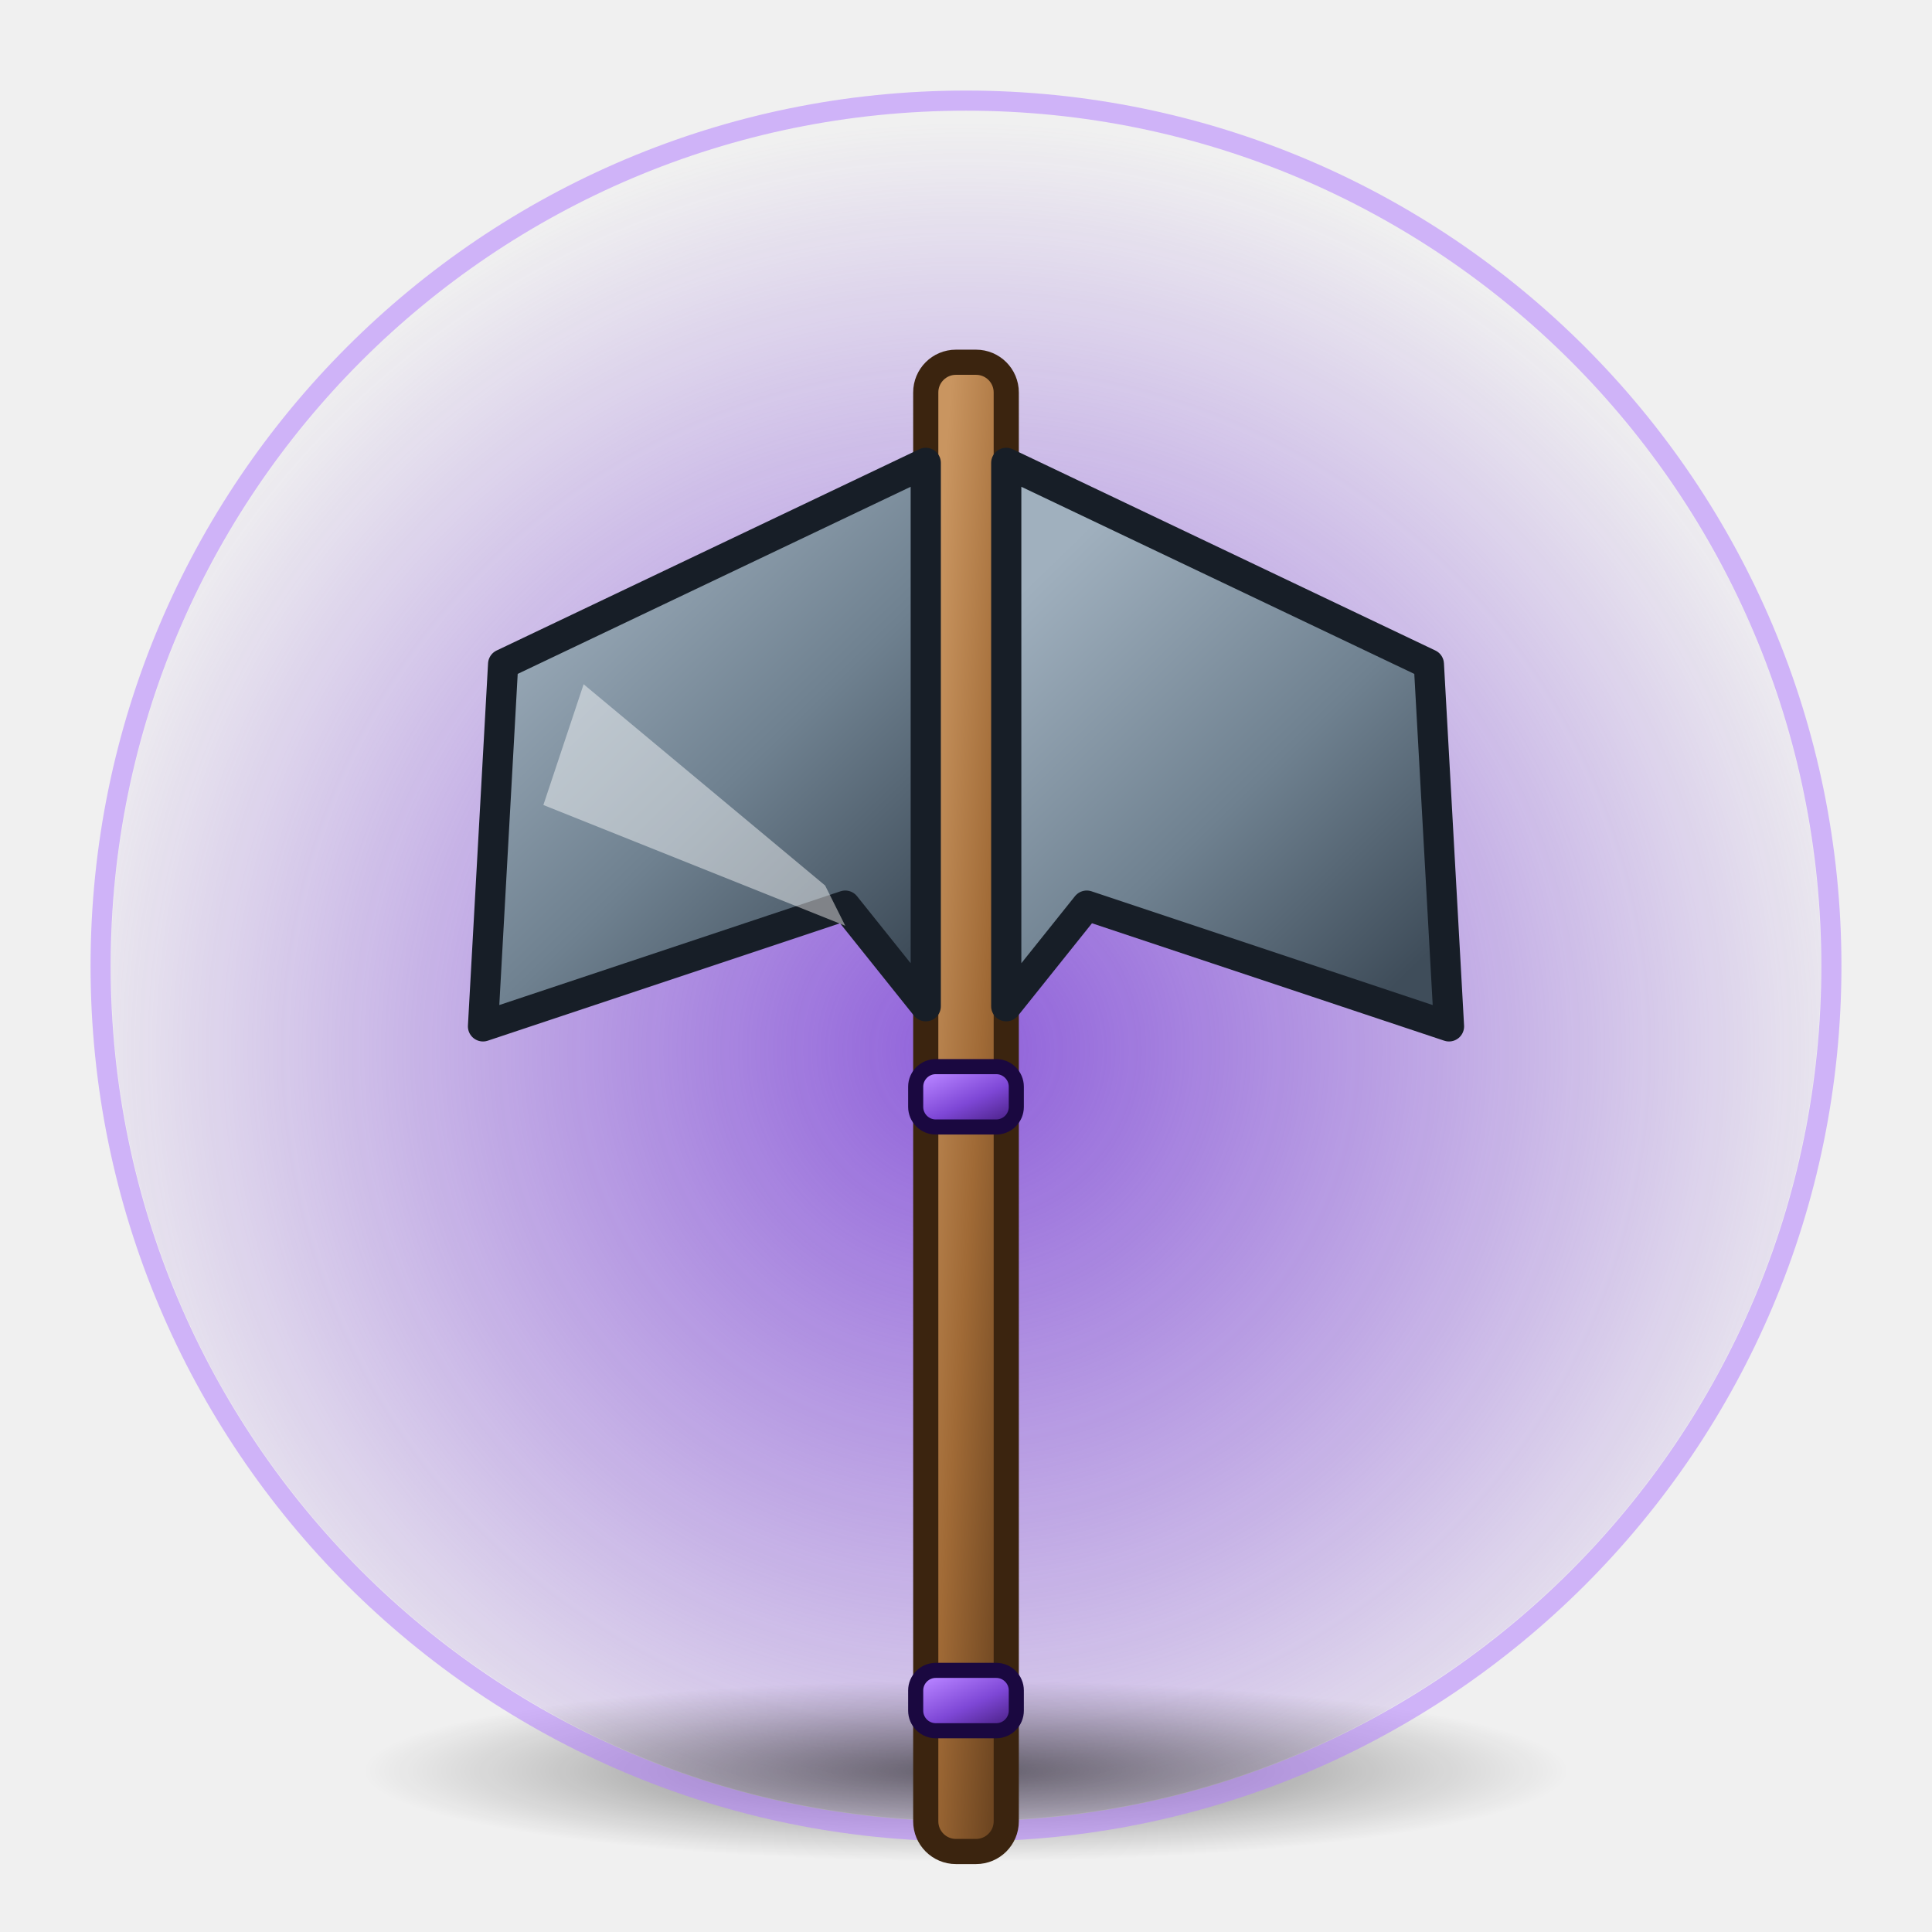
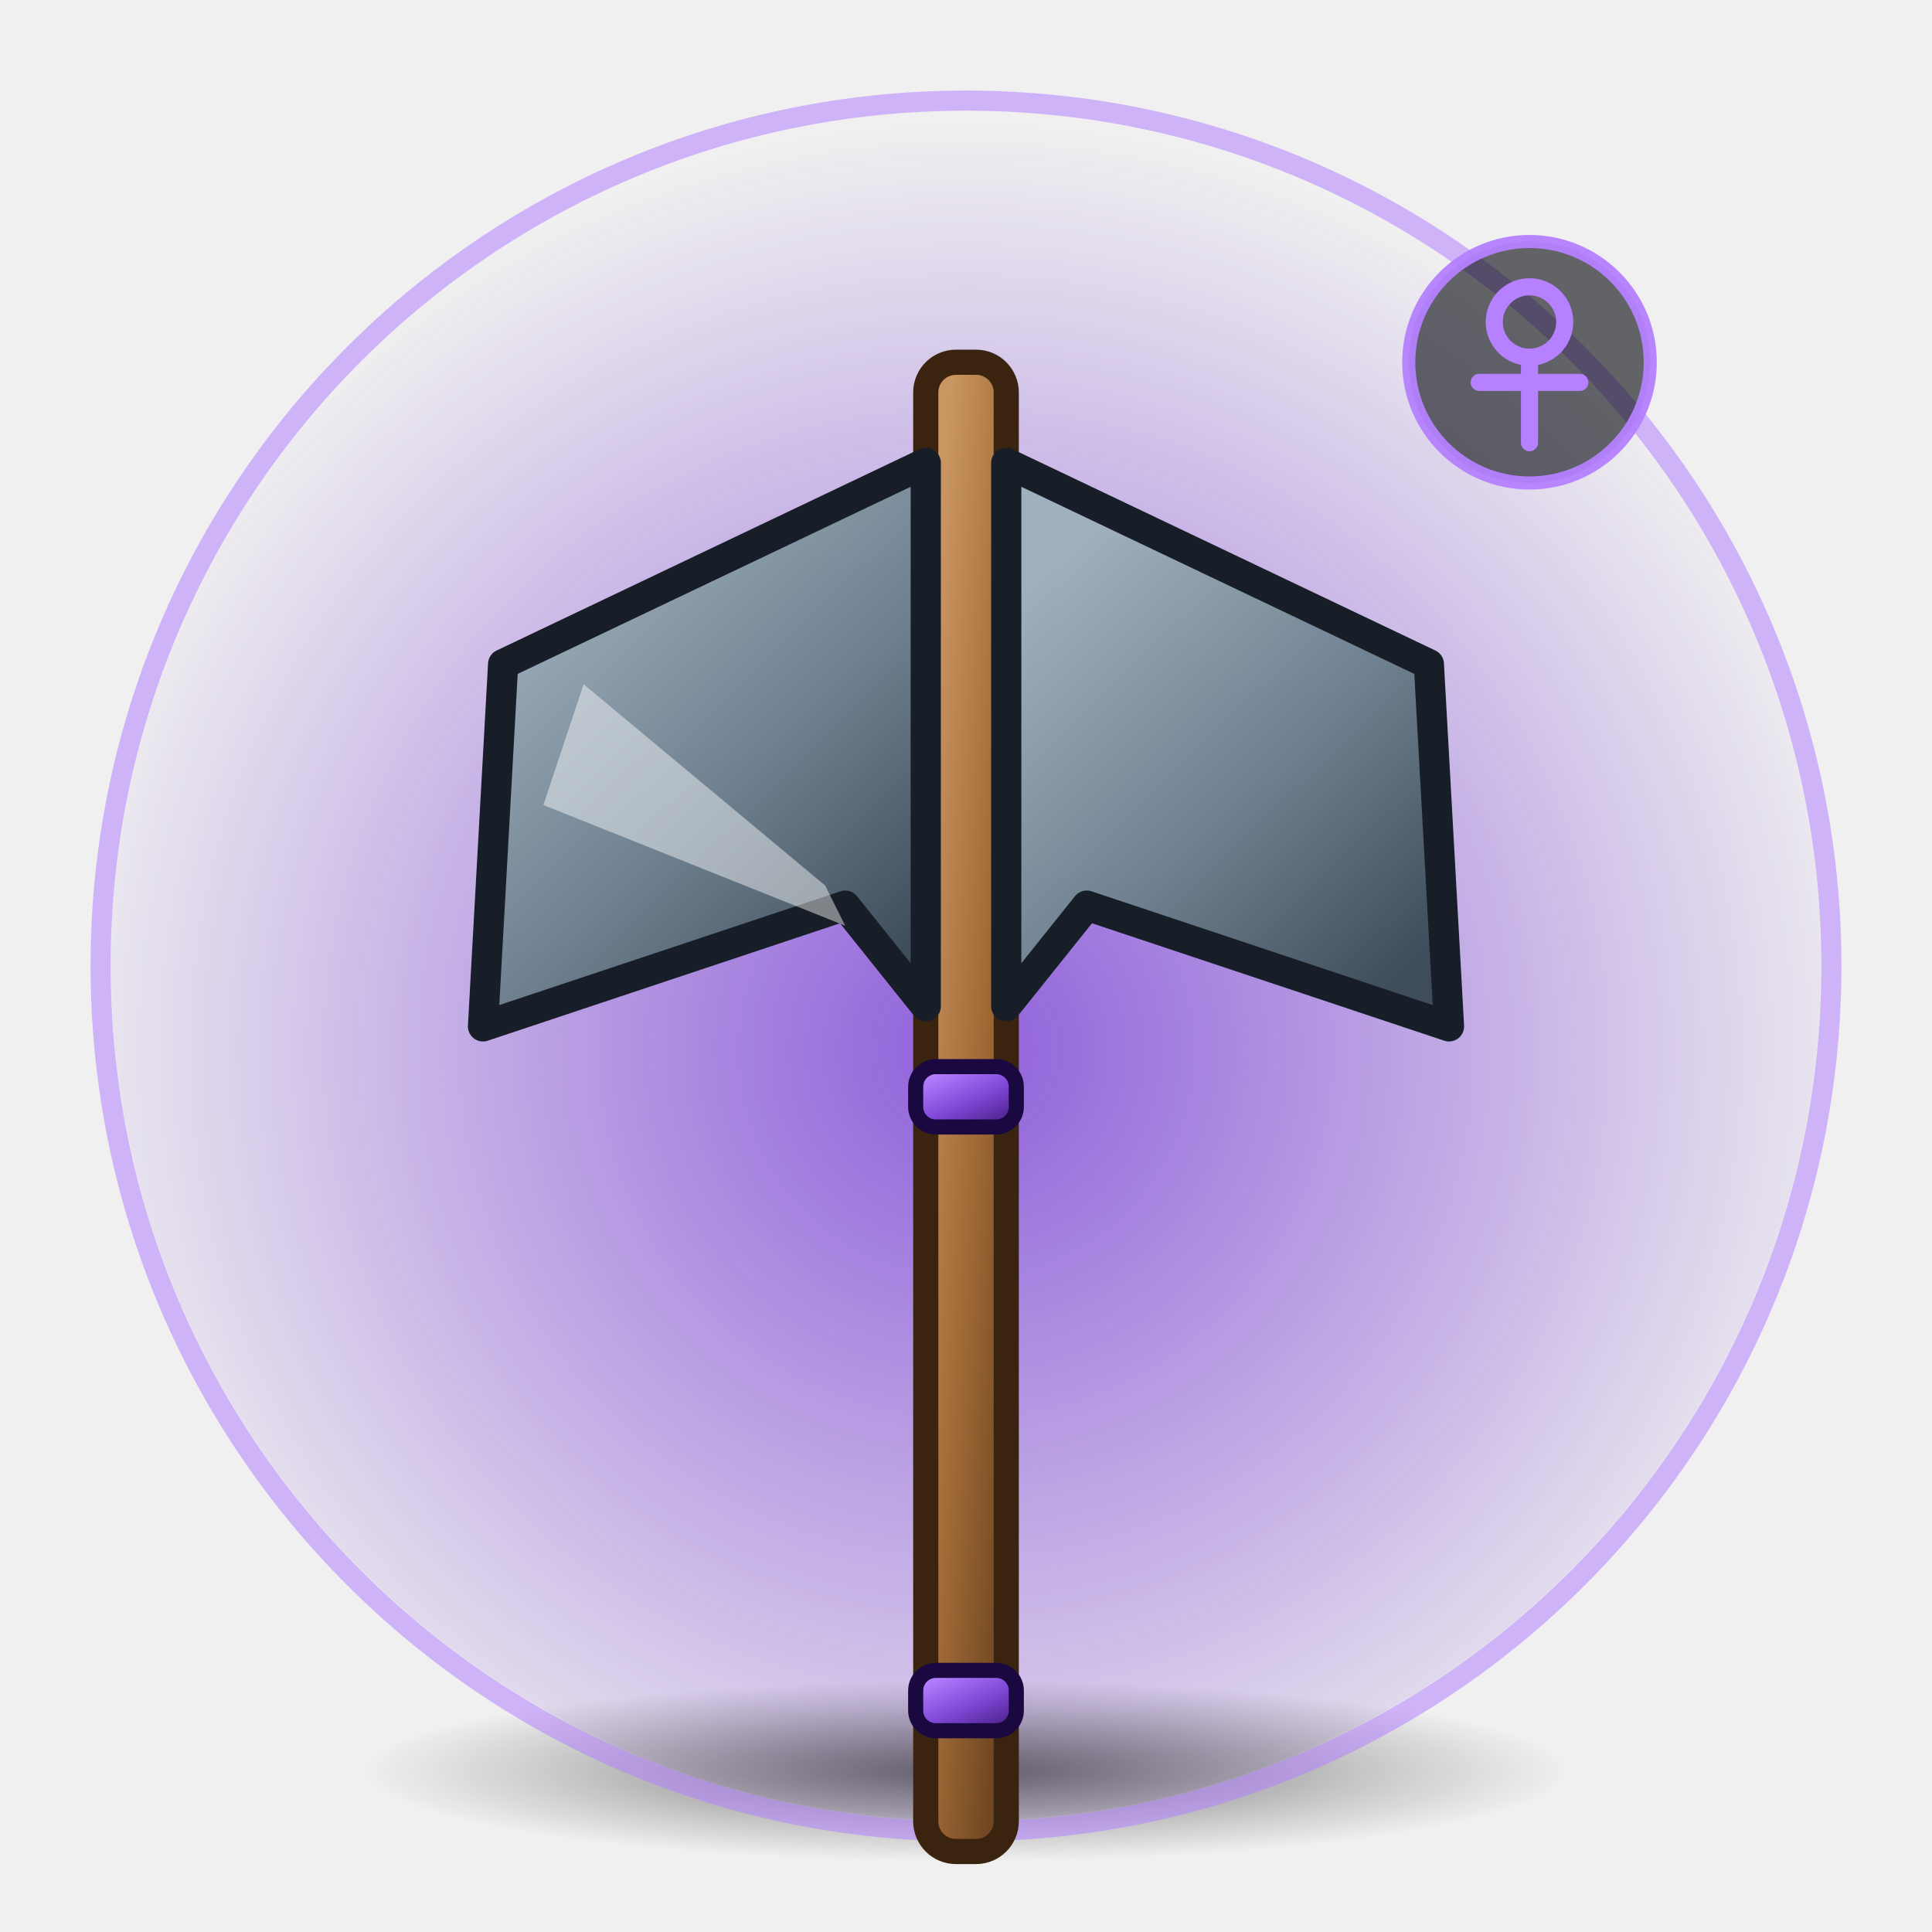
<svg xmlns="http://www.w3.org/2000/svg" viewBox="0 0 192 192" width="192" height="192" shape-rendering="geometricPrecision">
  <defs>
    <filter id="gk-shadow-soft" x="-30%" y="-30%" width="160%" height="160%">
      <feGaussianBlur in="SourceAlpha" stdDeviation="3" />
      <feOffset dx="0" dy="3" result="b" />
      <feComponentTransfer>
        <feFuncA type="linear" slope="0.55" />
      </feComponentTransfer>
      <feMerge>
        <feMergeNode />
        <feMergeNode in="SourceGraphic" />
      </feMerge>
    </filter>
    <filter id="gk-bevel" x="-10%" y="-10%" width="120%" height="120%">
      <feGaussianBlur in="SourceAlpha" stdDeviation="2" result="blur" />
      <feSpecularLighting in="blur" surfaceScale="3" specularConstant="0.6" specularExponent="20" lighting-color="#ffffff" result="spec">
        <feDistantLight azimuth="135" elevation="55" />
      </feSpecularLighting>
      <feComposite in="spec" in2="SourceAlpha" operator="in" result="specMasked" />
      <feComposite in="SourceGraphic" in2="specMasked" operator="arithmetic" k1="0" k2="1" k3="1" k4="0" />
    </filter>
    <linearGradient id="gk-gloss" x1="0" y1="0" x2="0.7" y2="0.9">
      <stop offset="0" stop-color="#FFFFFF" stop-opacity="0.85" />
      <stop offset="0.55" stop-color="#FFFFFF" stop-opacity="0.18" />
      <stop offset="1" stop-color="#FFFFFF" stop-opacity="0" />
    </linearGradient>
    <radialGradient id="gk-contact-shadow" cx="0.5" cy="0.5" r="0.5">
      <stop offset="0" stop-color="#000000" stop-opacity="0.55" />
      <stop offset="0.7" stop-color="#000000" stop-opacity="0.15" />
      <stop offset="1" stop-color="#000000" stop-opacity="0" />
    </radialGradient>
    <linearGradient id="gk-grad-wood" x1="0.2" y1="0.1" x2="0.85" y2="0.95">
      <stop offset="0" stop-color="#C99560" />
      <stop offset="0.55" stop-color="#A06A36" />
      <stop offset="1" stop-color="#6E4621" />
    </linearGradient>
    <radialGradient id="gk-rgrad-wood" cx="0.35" cy="0.25" r="0.85">
      <stop offset="0" stop-color="#C99560" />
      <stop offset="0.55" stop-color="#A06A36" />
      <stop offset="1" stop-color="#6E4621" />
    </radialGradient>
    <linearGradient id="gk-grad-stone" x1="0.2" y1="0.1" x2="0.85" y2="0.95">
      <stop offset="0" stop-color="#C9CCD4" />
      <stop offset="0.55" stop-color="#9298A4" />
      <stop offset="1" stop-color="#5E6471" />
    </linearGradient>
    <radialGradient id="gk-rgrad-stone" cx="0.35" cy="0.25" r="0.85">
      <stop offset="0" stop-color="#C9CCD4" />
      <stop offset="0.55" stop-color="#9298A4" />
      <stop offset="1" stop-color="#5E6471" />
    </radialGradient>
    <linearGradient id="gk-grad-brick" x1="0.2" y1="0.1" x2="0.85" y2="0.95">
      <stop offset="0" stop-color="#CE684D" />
      <stop offset="0.55" stop-color="#9C4231" />
      <stop offset="1" stop-color="#6A2618" />
    </linearGradient>
    <radialGradient id="gk-rgrad-brick" cx="0.35" cy="0.25" r="0.85">
      <stop offset="0" stop-color="#CE684D" />
      <stop offset="0.55" stop-color="#9C4231" />
      <stop offset="1" stop-color="#6A2618" />
    </radialGradient>
    <linearGradient id="gk-grad-thatch" x1="0.2" y1="0.1" x2="0.85" y2="0.95">
      <stop offset="0" stop-color="#E3B563" />
      <stop offset="0.55" stop-color="#B0832F" />
      <stop offset="1" stop-color="#79581B" />
    </linearGradient>
    <radialGradient id="gk-rgrad-thatch" cx="0.35" cy="0.25" r="0.85">
      <stop offset="0" stop-color="#E3B563" />
      <stop offset="0.55" stop-color="#B0832F" />
      <stop offset="1" stop-color="#79581B" />
    </radialGradient>
    <linearGradient id="gk-grad-steel" x1="0.2" y1="0.1" x2="0.85" y2="0.95">
      <stop offset="0" stop-color="#A0B0BE" />
      <stop offset="0.55" stop-color="#6F8190" />
      <stop offset="1" stop-color="#3F4D5A" />
    </linearGradient>
    <radialGradient id="gk-rgrad-steel" cx="0.35" cy="0.25" r="0.85">
      <stop offset="0" stop-color="#A0B0BE" />
      <stop offset="0.55" stop-color="#6F8190" />
      <stop offset="1" stop-color="#3F4D5A" />
    </radialGradient>
    <linearGradient id="gk-grad-iron" x1="0.2" y1="0.1" x2="0.85" y2="0.95">
      <stop offset="0" stop-color="#6B7080" />
      <stop offset="0.55" stop-color="#43485A" />
      <stop offset="1" stop-color="#21253A" />
    </linearGradient>
    <radialGradient id="gk-rgrad-iron" cx="0.35" cy="0.25" r="0.85">
      <stop offset="0" stop-color="#6B7080" />
      <stop offset="0.55" stop-color="#43485A" />
      <stop offset="1" stop-color="#21253A" />
    </radialGradient>
    <linearGradient id="gk-grad-copper" x1="0.2" y1="0.1" x2="0.85" y2="0.95">
      <stop offset="0" stop-color="#E2A172" />
      <stop offset="0.55" stop-color="#B36839" />
      <stop offset="1" stop-color="#7A3F1B" />
    </linearGradient>
    <radialGradient id="gk-rgrad-copper" cx="0.35" cy="0.25" r="0.85">
      <stop offset="0" stop-color="#E2A172" />
      <stop offset="0.55" stop-color="#B36839" />
      <stop offset="1" stop-color="#7A3F1B" />
    </radialGradient>
    <linearGradient id="gk-grad-gold" x1="0.2" y1="0.1" x2="0.85" y2="0.95">
      <stop offset="0" stop-color="#FFD970" />
      <stop offset="0.55" stop-color="#E5AC1F" />
      <stop offset="1" stop-color="#9F7505" />
    </linearGradient>
    <radialGradient id="gk-rgrad-gold" cx="0.35" cy="0.25" r="0.85">
      <stop offset="0" stop-color="#FFD970" />
      <stop offset="0.55" stop-color="#E5AC1F" />
      <stop offset="1" stop-color="#9F7505" />
    </radialGradient>
    <linearGradient id="gk-grad-ruby" x1="0.2" y1="0.1" x2="0.85" y2="0.95">
      <stop offset="0" stop-color="#FF7A8C" />
      <stop offset="0.55" stop-color="#D62E48" />
      <stop offset="1" stop-color="#8C1428" />
    </linearGradient>
    <radialGradient id="gk-rgrad-ruby" cx="0.35" cy="0.25" r="0.85">
      <stop offset="0" stop-color="#FF7A8C" />
      <stop offset="0.55" stop-color="#D62E48" />
      <stop offset="1" stop-color="#8C1428" />
    </radialGradient>
    <linearGradient id="gk-grad-emerald" x1="0.2" y1="0.1" x2="0.85" y2="0.95">
      <stop offset="0" stop-color="#5BDD96" />
      <stop offset="0.55" stop-color="#1FA561" />
      <stop offset="1" stop-color="#0E6C3D" />
    </linearGradient>
    <radialGradient id="gk-rgrad-emerald" cx="0.35" cy="0.25" r="0.85">
      <stop offset="0" stop-color="#5BDD96" />
      <stop offset="0.55" stop-color="#1FA561" />
      <stop offset="1" stop-color="#0E6C3D" />
    </radialGradient>
    <linearGradient id="gk-grad-sapphire" x1="0.2" y1="0.1" x2="0.85" y2="0.95">
      <stop offset="0" stop-color="#5A9EF7" />
      <stop offset="0.55" stop-color="#235FCB" />
      <stop offset="1" stop-color="#103480" />
    </linearGradient>
    <radialGradient id="gk-rgrad-sapphire" cx="0.35" cy="0.25" r="0.85">
      <stop offset="0" stop-color="#5A9EF7" />
      <stop offset="0.55" stop-color="#235FCB" />
      <stop offset="1" stop-color="#103480" />
    </radialGradient>
    <linearGradient id="gk-grad-amethyst" x1="0.2" y1="0.1" x2="0.85" y2="0.95">
      <stop offset="0" stop-color="#B581FF" />
      <stop offset="0.55" stop-color="#7E47D6" />
      <stop offset="1" stop-color="#4C2289" />
    </linearGradient>
    <radialGradient id="gk-rgrad-amethyst" cx="0.35" cy="0.25" r="0.85">
      <stop offset="0" stop-color="#B581FF" />
      <stop offset="0.55" stop-color="#7E47D6" />
      <stop offset="1" stop-color="#4C2289" />
    </radialGradient>
    <linearGradient id="gk-grad-leaf" x1="0.2" y1="0.1" x2="0.85" y2="0.95">
      <stop offset="0" stop-color="#7BD15A" />
      <stop offset="0.55" stop-color="#3D9226" />
      <stop offset="1" stop-color="#1F5712" />
    </linearGradient>
    <radialGradient id="gk-rgrad-leaf" cx="0.35" cy="0.25" r="0.85">
      <stop offset="0" stop-color="#7BD15A" />
      <stop offset="0.55" stop-color="#3D9226" />
      <stop offset="1" stop-color="#1F5712" />
    </radialGradient>
    <linearGradient id="gk-grad-sky" x1="0.2" y1="0.1" x2="0.85" y2="0.95">
      <stop offset="0" stop-color="#A8D9FF" />
      <stop offset="0.55" stop-color="#5FA8E8" />
      <stop offset="1" stop-color="#2C6BB0" />
    </linearGradient>
    <radialGradient id="gk-rgrad-sky" cx="0.35" cy="0.25" r="0.85">
      <stop offset="0" stop-color="#A8D9FF" />
      <stop offset="0.55" stop-color="#5FA8E8" />
      <stop offset="1" stop-color="#2C6BB0" />
    </radialGradient>
    <linearGradient id="gk-grad-dark" x1="0.2" y1="0.1" x2="0.85" y2="0.95">
      <stop offset="0" stop-color="#3A4250" />
      <stop offset="0.55" stop-color="#222937" />
      <stop offset="1" stop-color="#10141C" />
    </linearGradient>
    <radialGradient id="gk-rgrad-dark" cx="0.35" cy="0.25" r="0.85">
      <stop offset="0" stop-color="#3A4250" />
      <stop offset="0.55" stop-color="#222937" />
      <stop offset="1" stop-color="#10141C" />
    </radialGradient>
    <linearGradient id="gk-grad-cream" x1="0.2" y1="0.1" x2="0.85" y2="0.95">
      <stop offset="0" stop-color="#FFF6D8" />
      <stop offset="0.55" stop-color="#F1DDA4" />
      <stop offset="1" stop-color="#B19D6E" />
    </linearGradient>
    <radialGradient id="gk-rgrad-cream" cx="0.35" cy="0.25" r="0.85">
      <stop offset="0" stop-color="#FFF6D8" />
      <stop offset="0.55" stop-color="#F1DDA4" />
      <stop offset="1" stop-color="#B19D6E" />
    </radialGradient>
    <radialGradient id="gk-rarity-common" cx="0.5" cy="0.55" r="0.55">
      <stop offset="0" stop-color="#9298A4" stop-opacity="0.85" />
      <stop offset="0.6" stop-color="#9298A4" stop-opacity="0.35" />
      <stop offset="1" stop-color="#9298A4" stop-opacity="0" />
    </radialGradient>
    <radialGradient id="gk-rarity-uncommon" cx="0.5" cy="0.55" r="0.55">
      <stop offset="0" stop-color="#3D9226" stop-opacity="0.85" />
      <stop offset="0.6" stop-color="#3D9226" stop-opacity="0.35" />
      <stop offset="1" stop-color="#3D9226" stop-opacity="0" />
    </radialGradient>
    <radialGradient id="gk-rarity-rare" cx="0.5" cy="0.55" r="0.55">
      <stop offset="0" stop-color="#235FCB" stop-opacity="0.85" />
      <stop offset="0.6" stop-color="#235FCB" stop-opacity="0.35" />
      <stop offset="1" stop-color="#235FCB" stop-opacity="0" />
    </radialGradient>
    <radialGradient id="gk-rarity-epic" cx="0.5" cy="0.55" r="0.55">
      <stop offset="0" stop-color="#7E47D6" stop-opacity="0.85" />
      <stop offset="0.6" stop-color="#7E47D6" stop-opacity="0.35" />
      <stop offset="1" stop-color="#7E47D6" stop-opacity="0" />
    </radialGradient>
    <radialGradient id="gk-rarity-legendary" cx="0.5" cy="0.55" r="0.55">
      <stop offset="0" stop-color="#E5AC1F" stop-opacity="0.85" />
      <stop offset="0.6" stop-color="#E5AC1F" stop-opacity="0.35" />
      <stop offset="1" stop-color="#E5AC1F" stop-opacity="0" />
    </radialGradient>
    <radialGradient id="gk-rarity-mythic" cx="0.5" cy="0.55" r="0.55">
      <stop offset="0" stop-color="#D62E48" stop-opacity="0.85" />
      <stop offset="0.6" stop-color="#D62E48" stop-opacity="0.35" />
      <stop offset="1" stop-color="#D62E48" stop-opacity="0" />
    </radialGradient>
  </defs>
  <ellipse cx="96" cy="96" rx="84.96" ry="84.96" fill="url(#gk-rarity-epic)" />
  <ellipse cx="96" cy="176" rx="60" ry="9" fill="url(#gk-contact-shadow)" />
  <circle cx="96" cy="96" r="86" fill="none" stroke="#B581FF" stroke-width="2" opacity="0.55" />
  <rect x="92" y="36" width="8" height="148" rx="3" fill="url(#gk-grad-wood)" stroke="#3B240F" stroke-width="2.5" />
  <path d="M 92 46          L 50 66          L 48 102          L 84 90          L 92 100 Z" fill="url(#gk-grad-steel)" stroke="#171E27" stroke-width="3" stroke-linejoin="round" />
  <path d="M 100 46          L 142 66          L 144 102          L 108 90          L 100 100 Z" fill="url(#gk-grad-steel)" stroke="#171E27" stroke-width="3" stroke-linejoin="round" />
  <path d="M 58 68 L 82 88 L 84 92 L 54 80 Z" fill="#FFFFFF" opacity="0.45" />
  <rect x="91" y="106" width="10" height="6" rx="2" fill="url(#gk-grad-amethyst)" stroke="#1A0840" stroke-width="1.5" />
  <rect x="91" y="166" width="10" height="6" rx="2" fill="url(#gk-grad-amethyst)" stroke="#1A0840" stroke-width="1.5" />
+   <circle cx="152" cy="36" r="12" fill="#0A0D14" opacity="0.62" />
+   <circle cx="152" cy="36" r="12" fill="none" stroke="#B581FF" stroke-width="1.3" opacity="0.95" />
+   <g fill="none" stroke="#B581FF" stroke-width="1.7" stroke-linecap="round">
+     <circle cx="152" cy="32" r="3.5" />
+     <line x1="152" y1="36" x2="152" y2="44" />
+     <line x1="147" y1="38" x2="157" y2="38" />
+   </g>
</svg>
